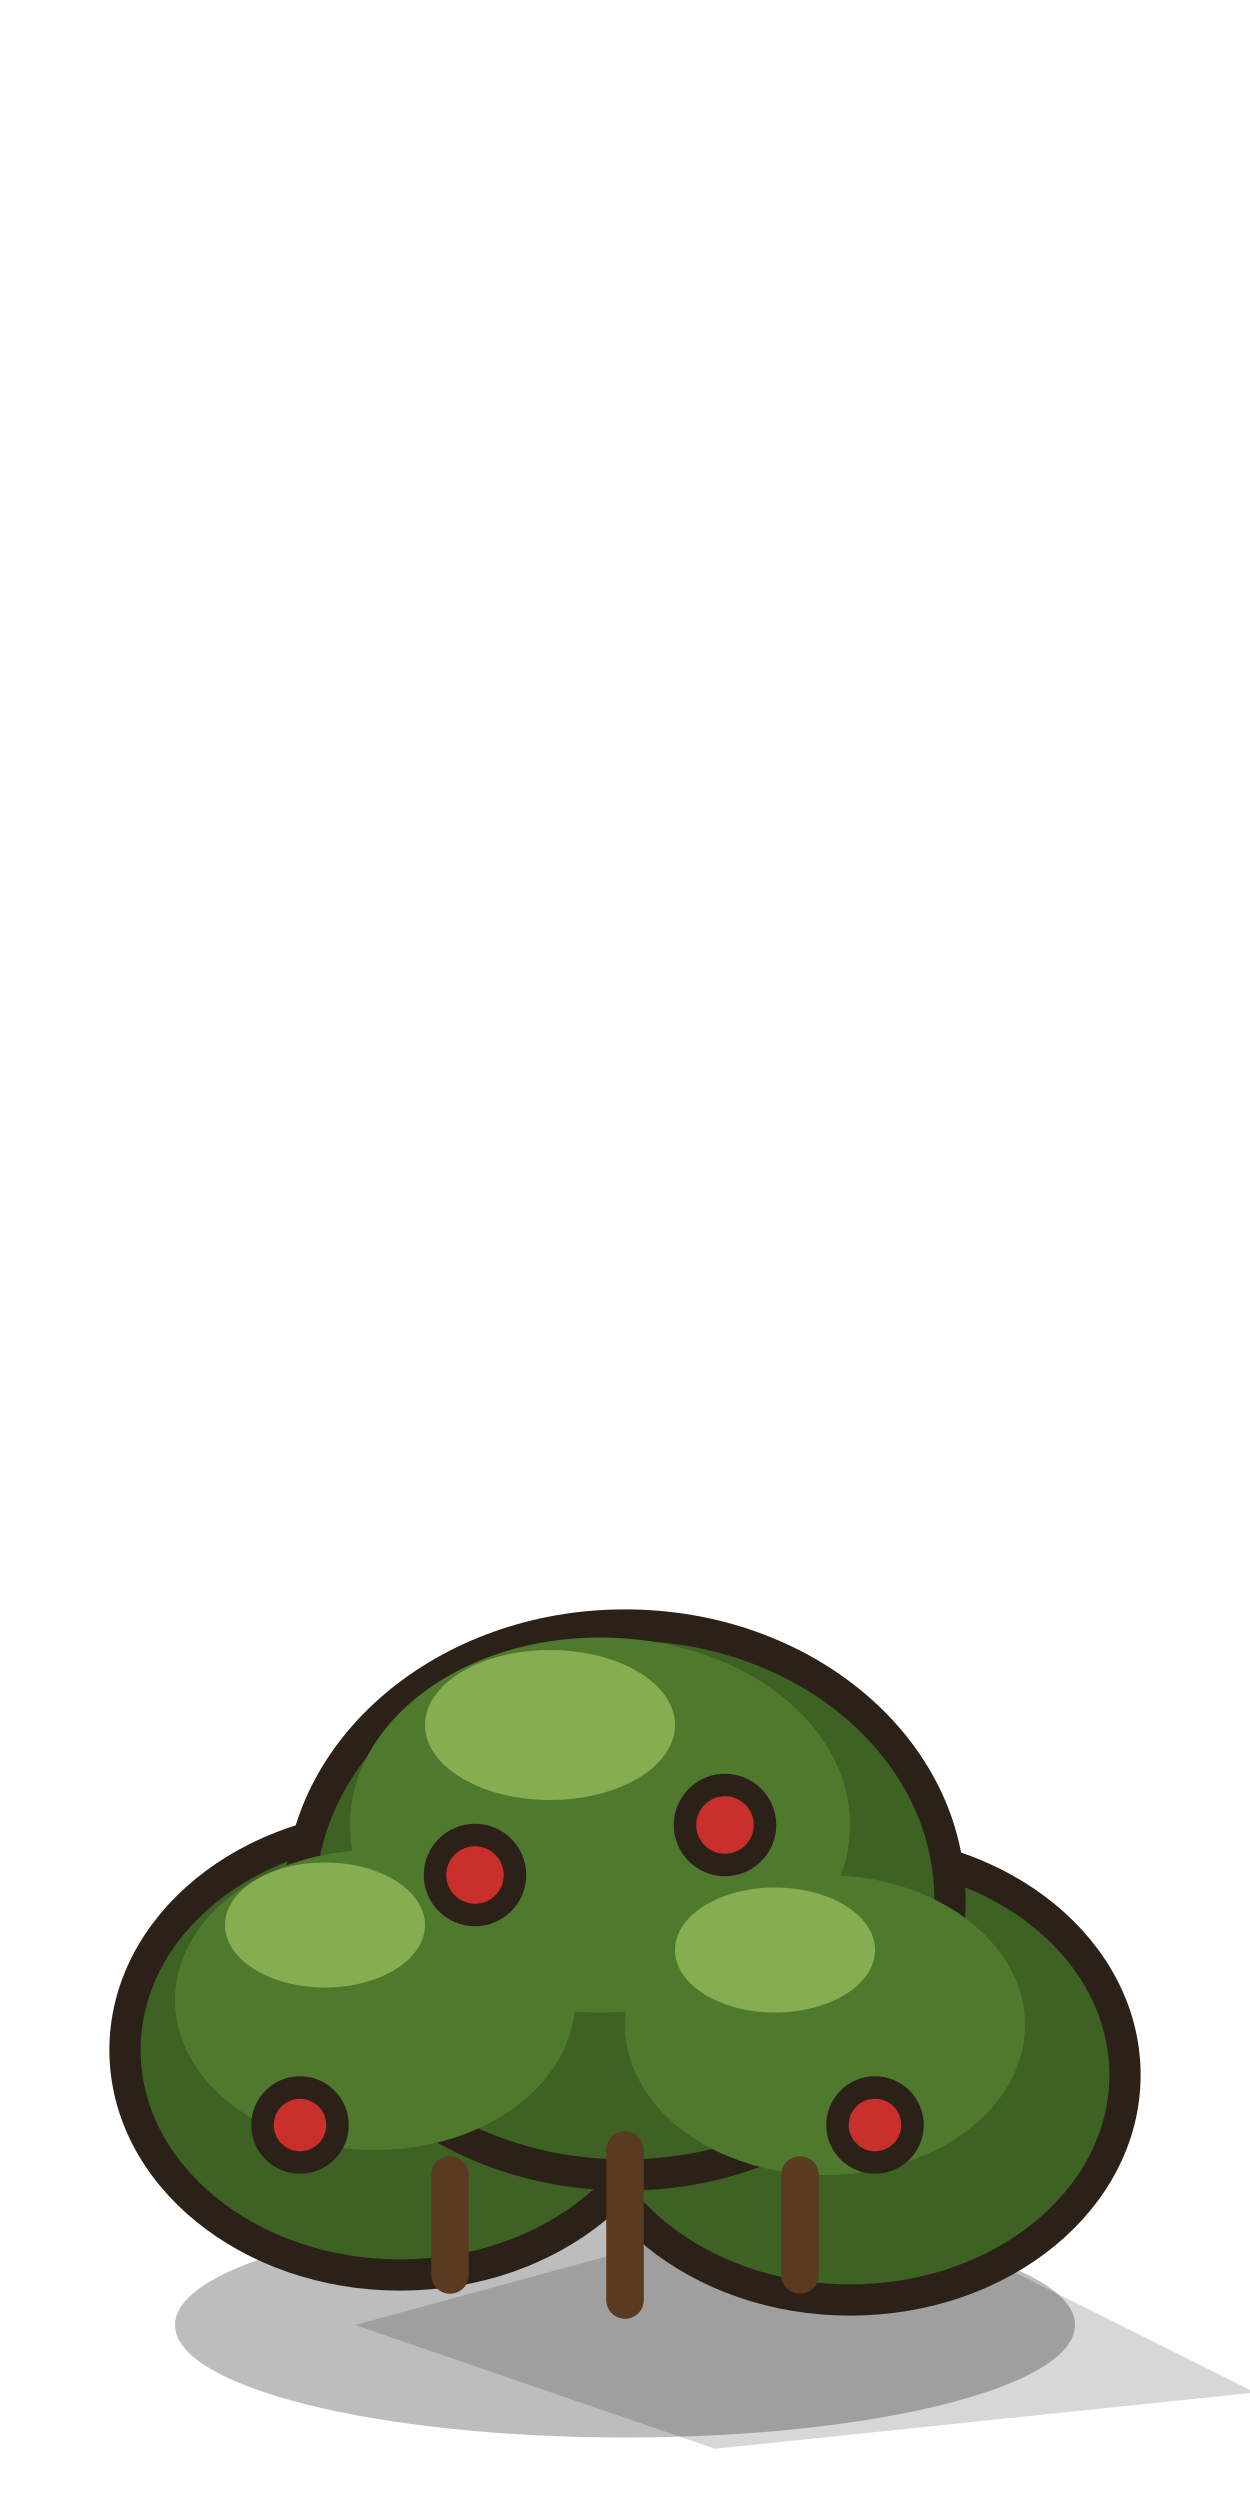
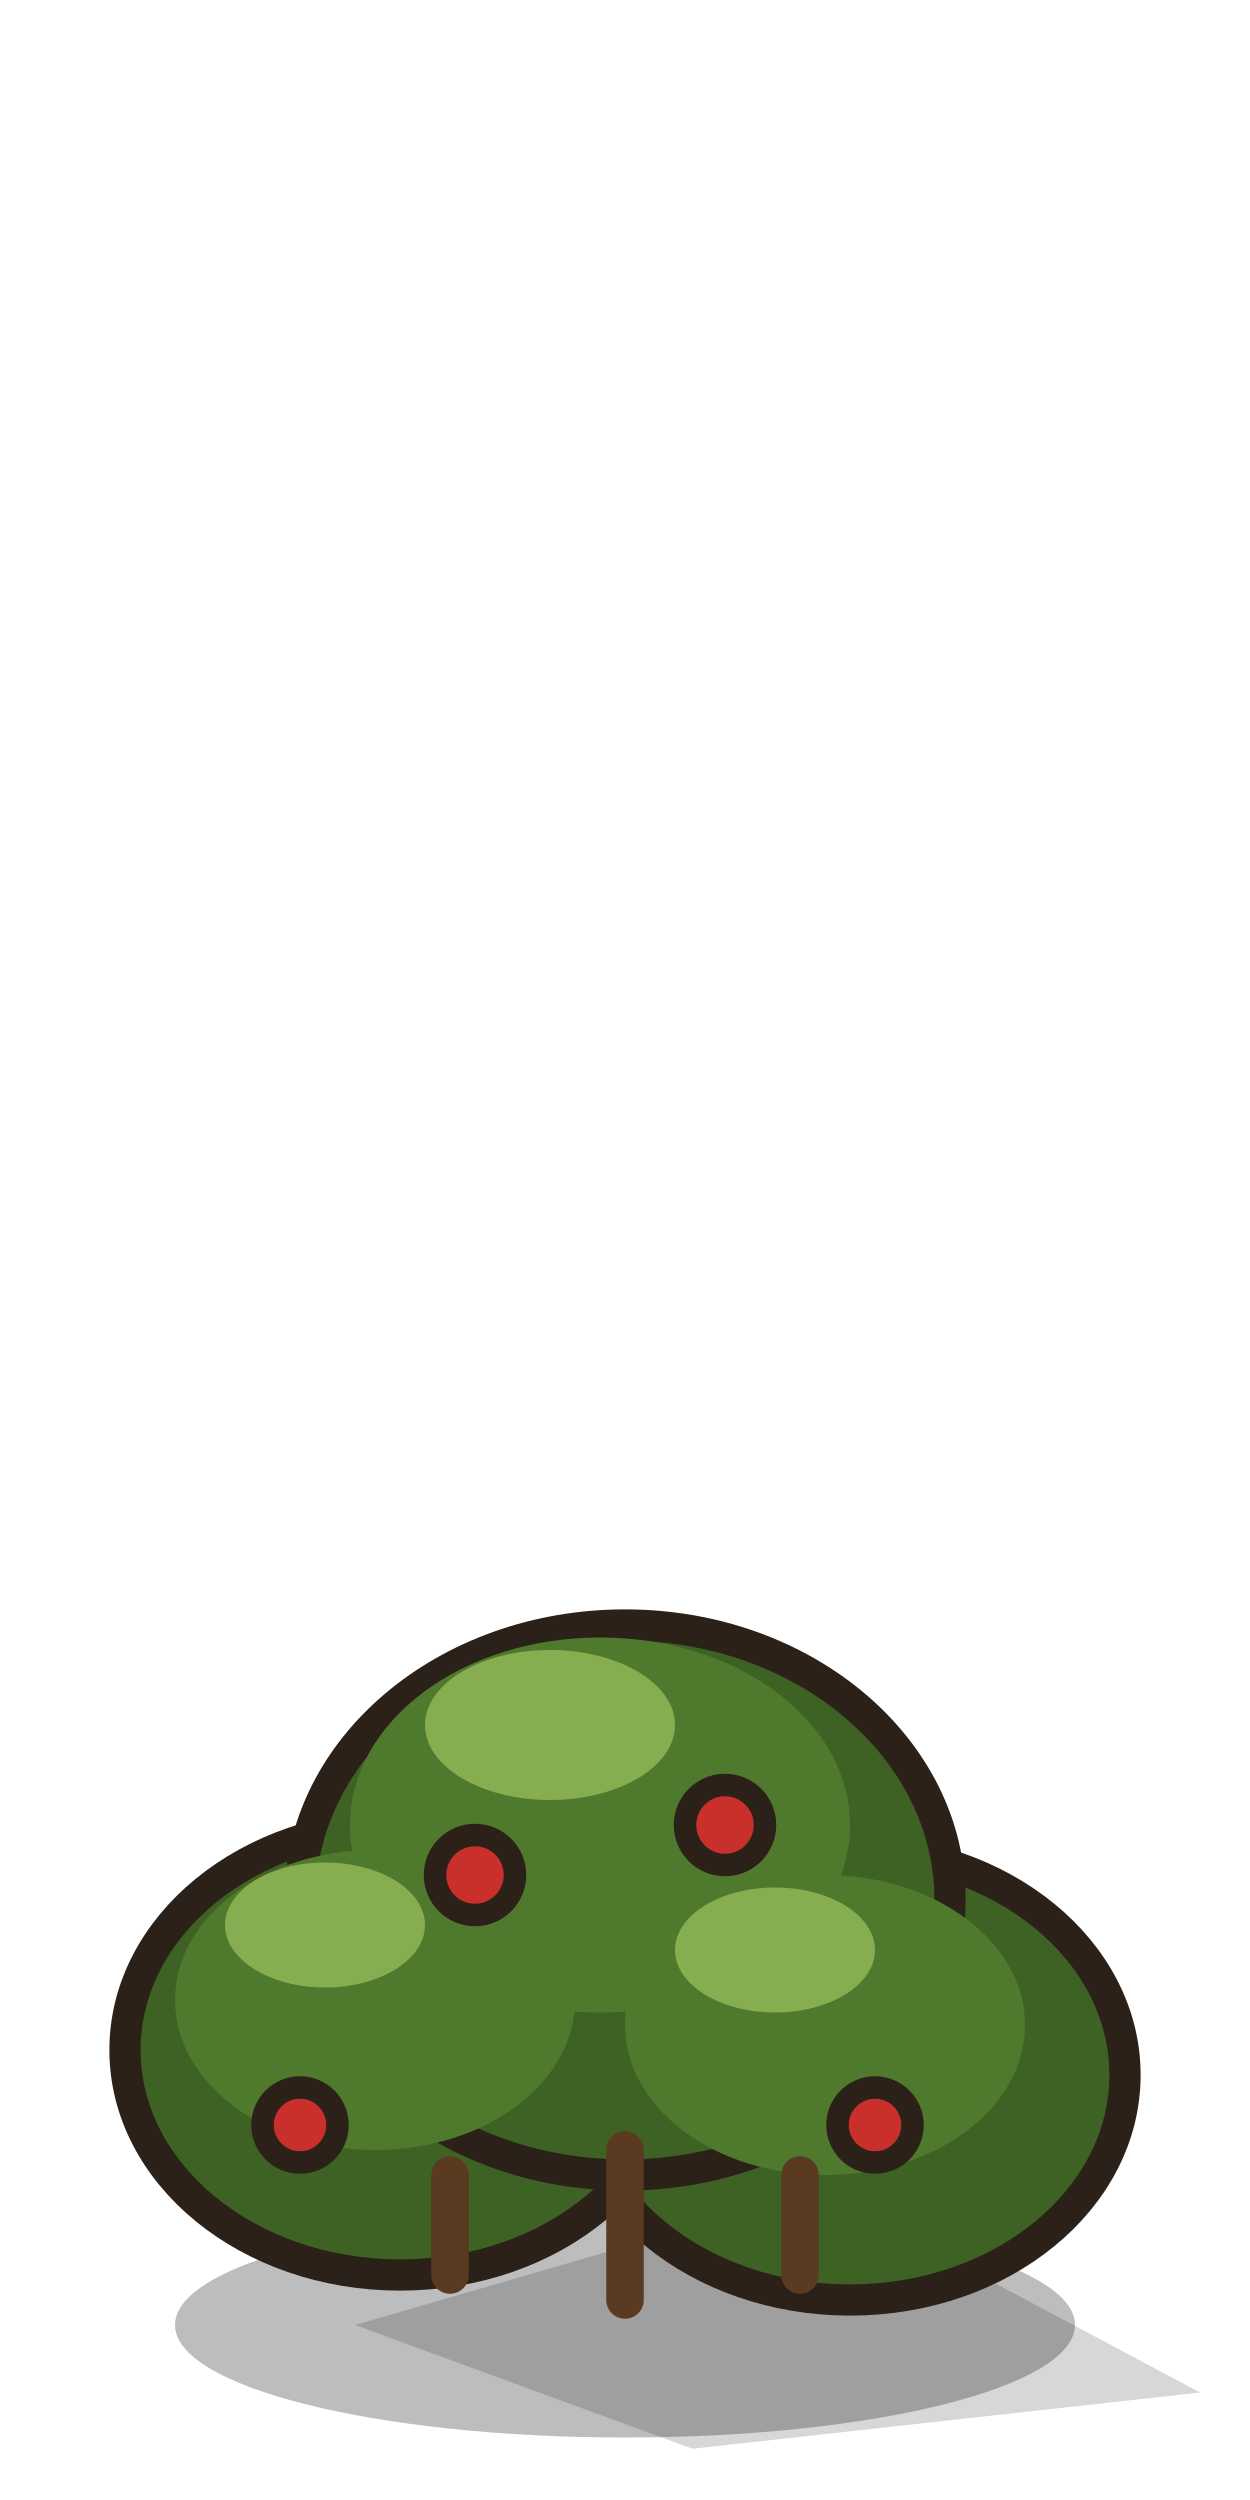
<svg xmlns="http://www.w3.org/2000/svg" width="100" height="200" viewBox="0 0 100 200">
-   <path d="M28.4,186 L68.0,175.2 L100.4,191.4 L57.2,195.9 Z" fill="#000" opacity=".16" />
+   <path d="M28.4,186 L65.6,175.2 L96,191.4 L55.4,195.9 Z" fill="#000" opacity=".16" />
  <ellipse cx="50" cy="186" rx="36" ry="9" fill="#000" opacity=".26" />
  <g fill="#3e6224" stroke="#2b2118" stroke-width="2.5" stroke-linejoin="round" stroke-linecap="round">
    <ellipse cx="32" cy="164" rx="22" ry="18" />
    <ellipse cx="68" cy="166" rx="22" ry="18" />
    <ellipse cx="50" cy="152" rx="26" ry="22" />
  </g>
  <g fill="#4f7a2e">
    <ellipse cx="30" cy="160" rx="16" ry="12" />
    <ellipse cx="66" cy="162" rx="16" ry="12" />
    <ellipse cx="48" cy="146" rx="20" ry="15" />
  </g>
  <g fill="#86ad50">
    <ellipse cx="26" cy="154" rx="8" ry="5" />
    <ellipse cx="44" cy="138" rx="10" ry="6" />
    <ellipse cx="62" cy="156" rx="8" ry="5" />
  </g>
  <g fill="#c9302c" stroke="#2b2118" stroke-width="1.8" stroke-linejoin="round" stroke-linecap="round">
    <circle cx="38" cy="150" r="3.2" />
    <circle cx="58" cy="146" r="3.2" />
    <circle cx="70" cy="170" r="3" />
    <circle cx="24" cy="170" r="3" />
  </g>
  <path d="M50,184 v-12 M36,182 v-8 M64,182 v-8" stroke="#5a3a20" stroke-width="3" stroke-linecap="round" />
</svg>
